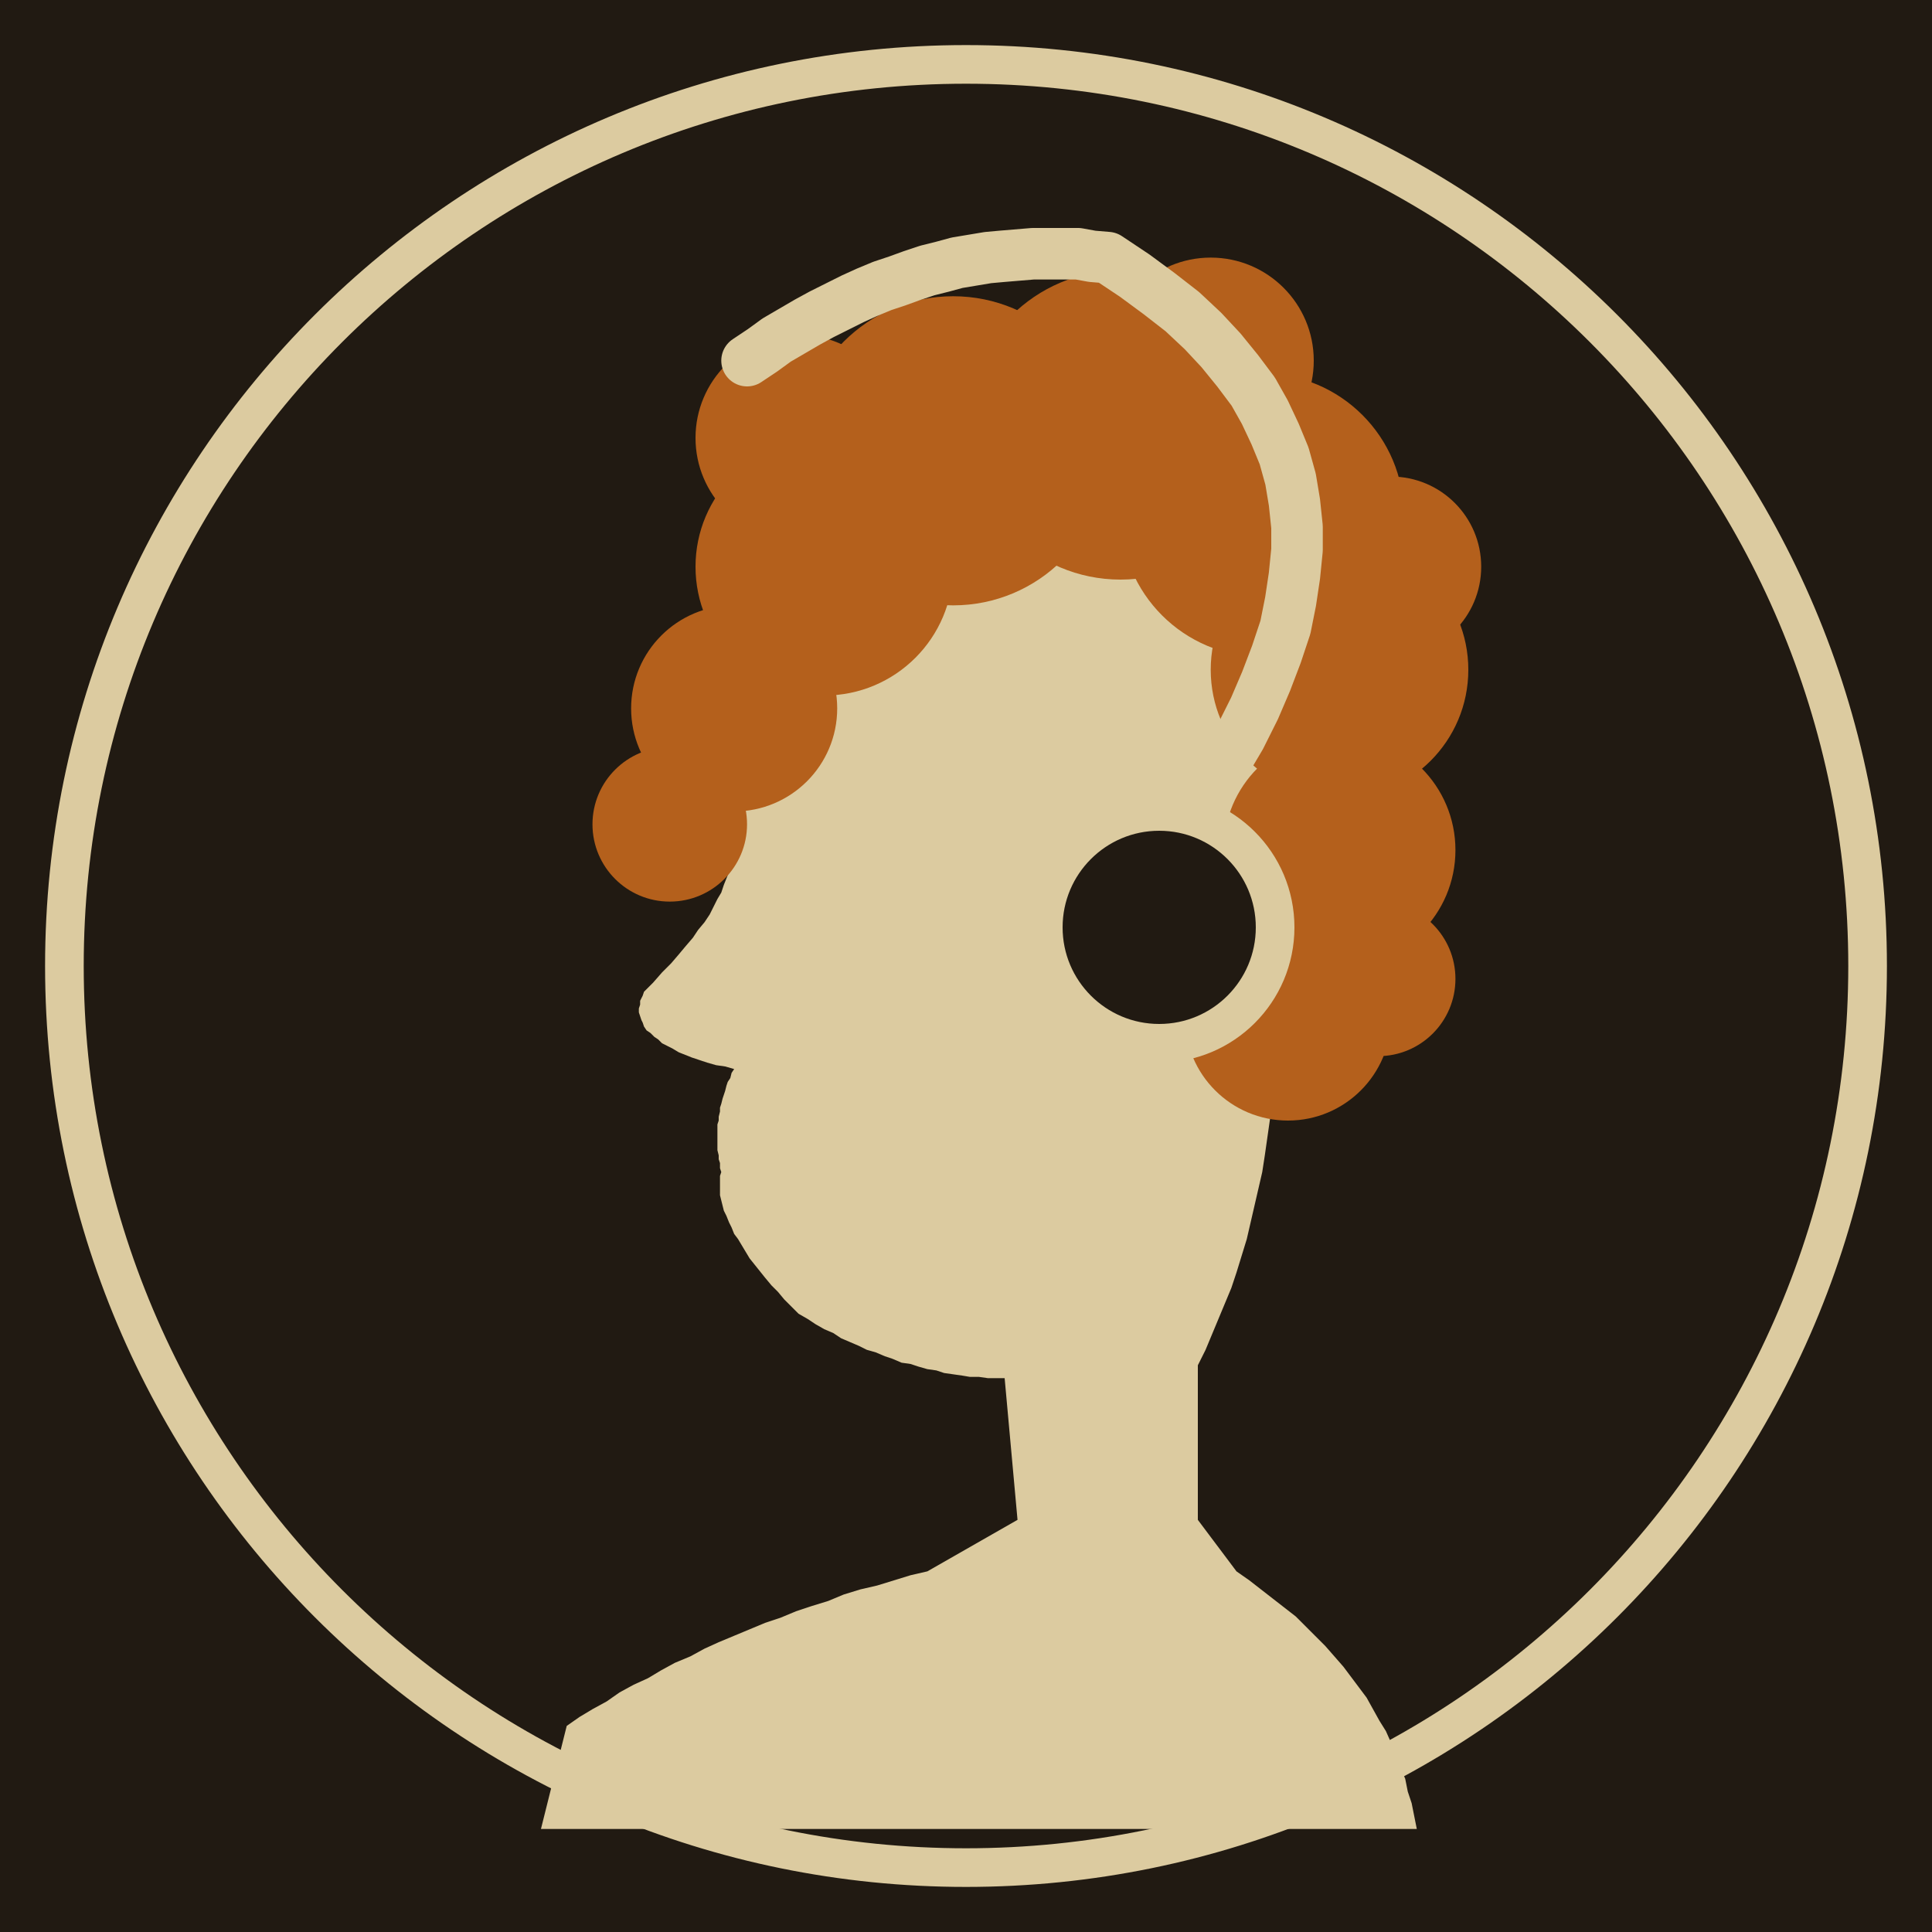
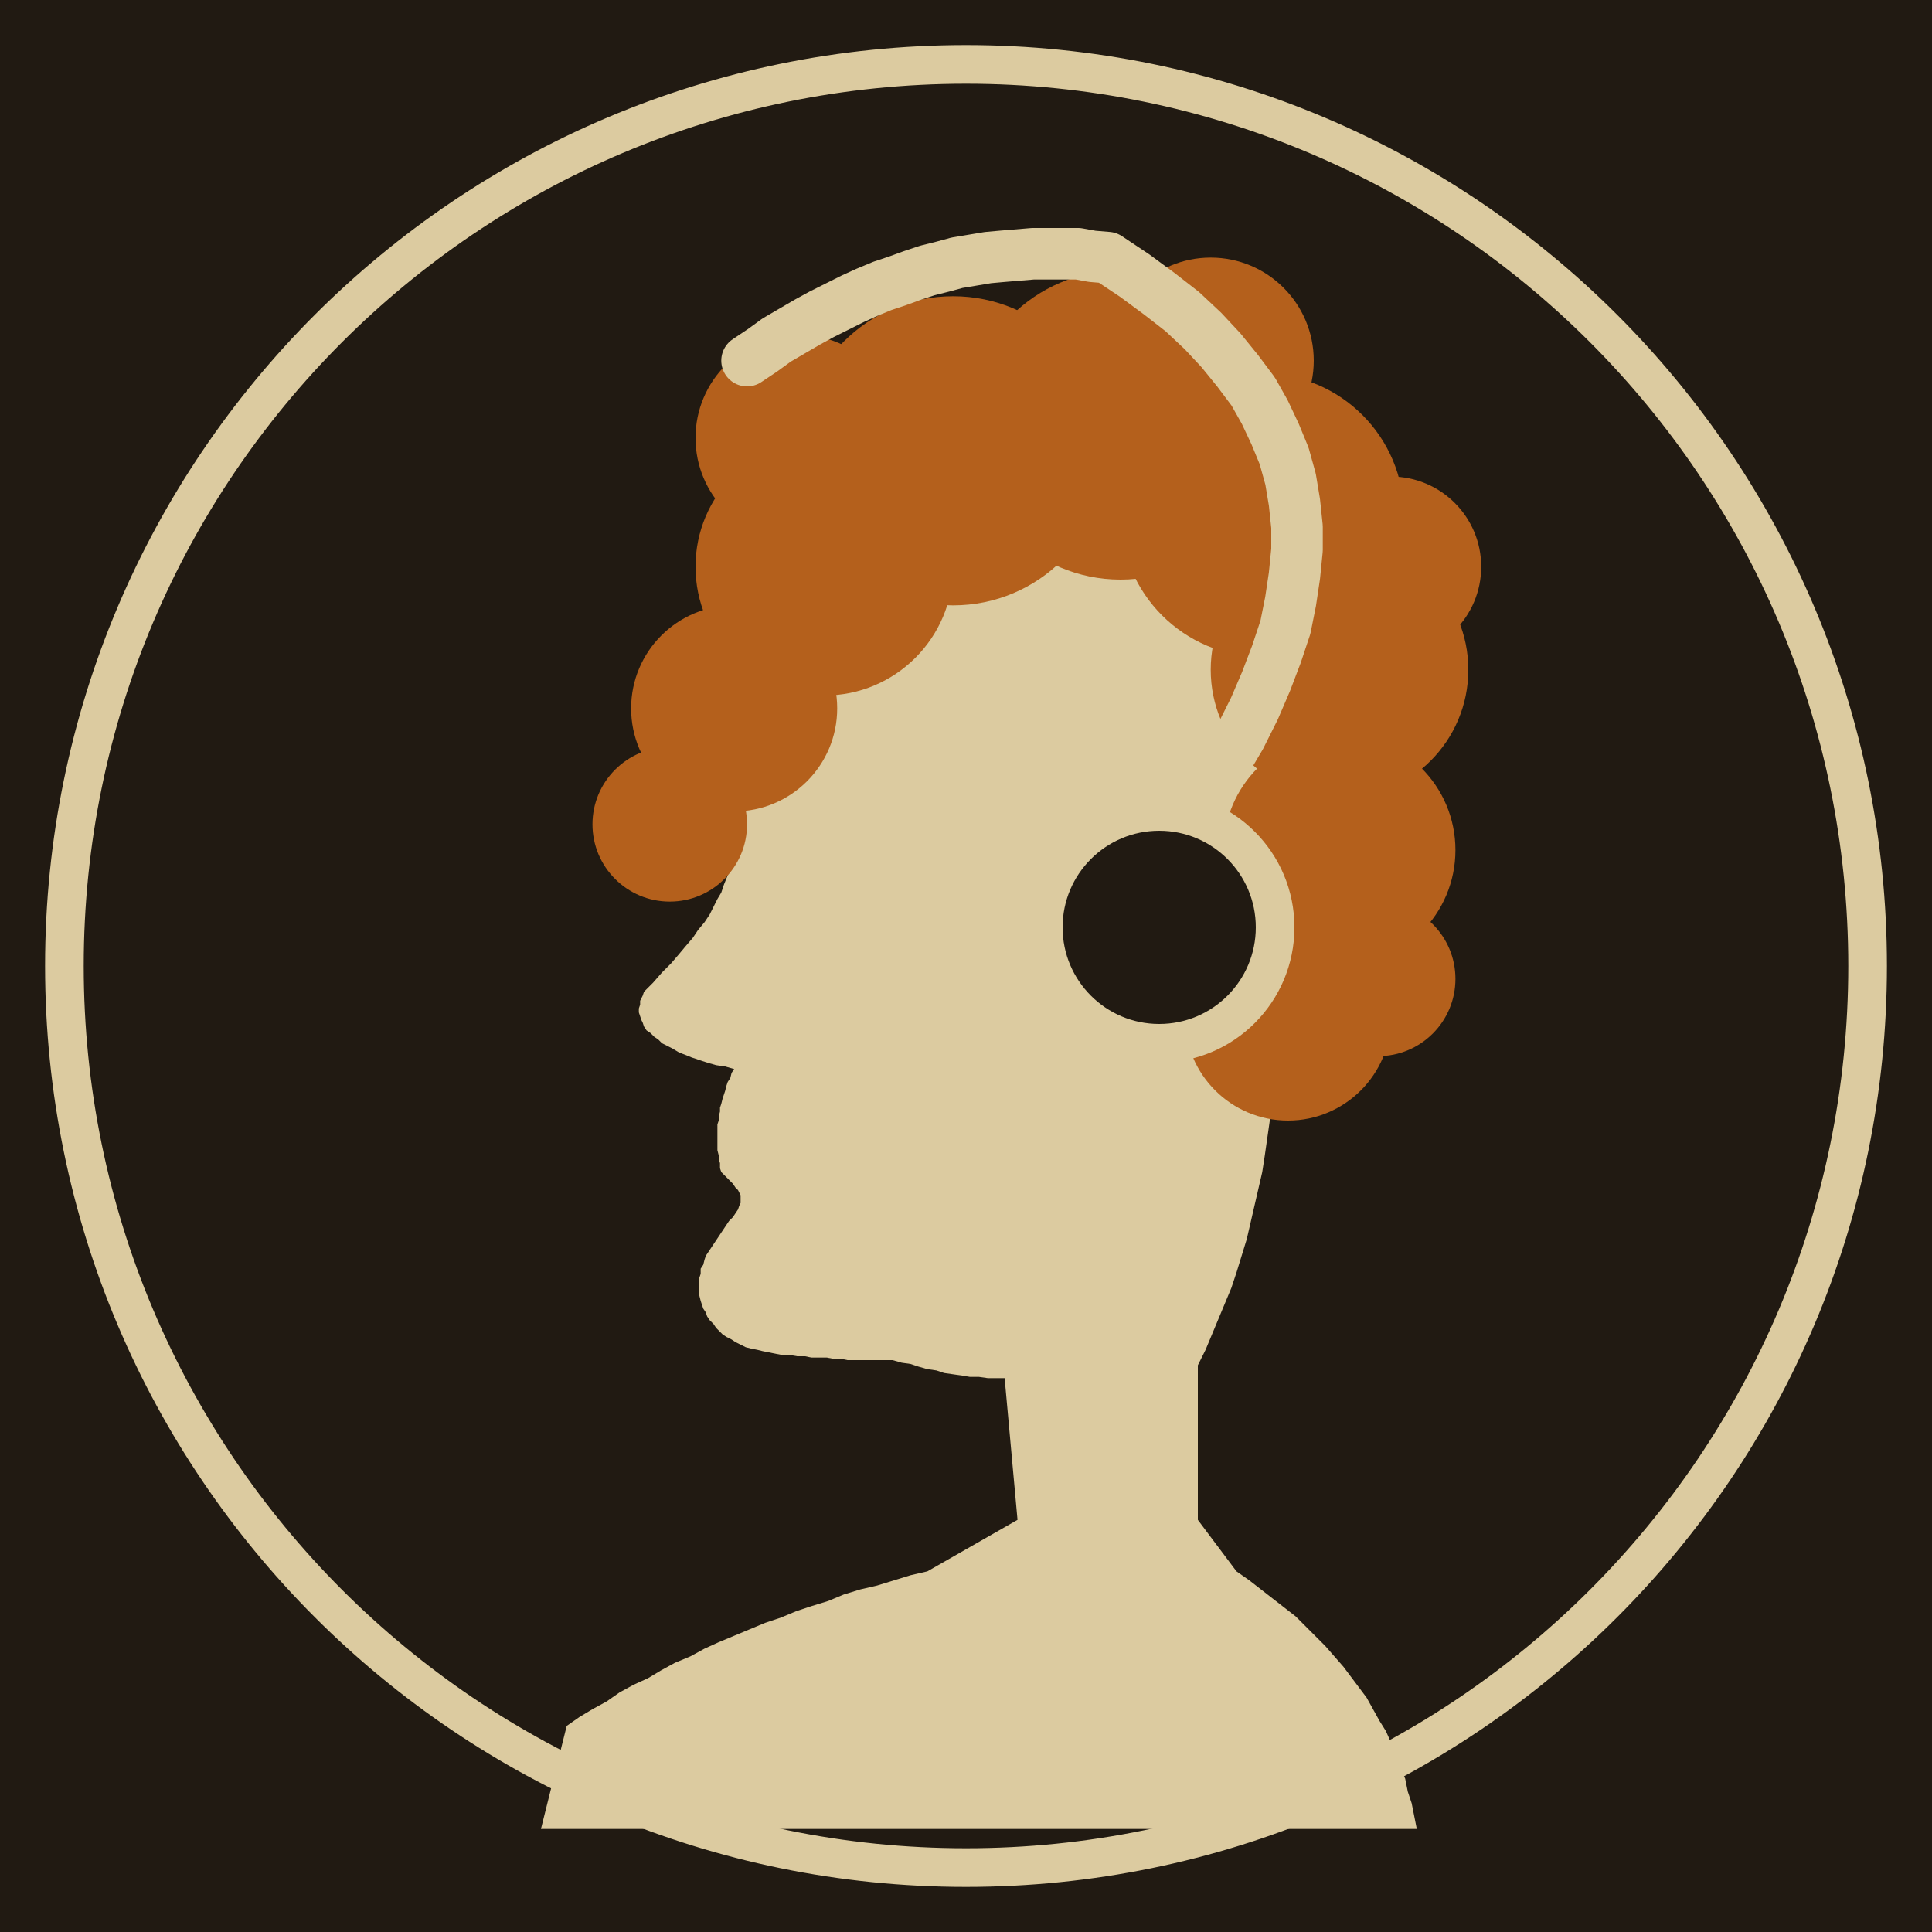
<svg xmlns="http://www.w3.org/2000/svg" viewBox="0 0 150 150">
  <rect width="150" height="150" fill="#211A12" />
  <circle cx="75" cy="75" r="70" fill="none" stroke="#DCCBA0" stroke-width="3" />
-   <polygon points="60.0,50.0 59.8,50.7 59.5,51.3 59.3,52.0 59.1,52.6 58.8,53.2 58.6,53.9 58.4,54.5 58.2,55.1 58.0,55.7 57.8,56.3 57.7,56.9 57.5,57.5 57.3,58.1 57.2,58.7 57.0,59.2 56.9,59.8 56.8,60.3 56.6,60.9 56.5,61.4 56.4,61.9 56.3,62.5 56.2,63.0 56.1,63.5 56.0,64.0 56.2,64.3 56.4,64.7 56.6,65.1 56.7,65.5 56.7,65.9 56.8,66.3 56.7,66.8 56.7,67.2 56.6,67.7 56.4,68.2 56.2,68.7 56.0,69.3 55.7,69.8 55.4,70.4 55.1,71.0 54.7,71.6 54.2,72.2 53.8,72.8 53.2,73.5 52.7,74.1 52.1,74.8 51.4,75.5 50.7,76.3 50.0,77.0 49.9,77.3 49.7,77.7 49.7,78.0 49.6,78.3 49.6,78.6 49.7,78.9 49.8,79.2 49.9,79.4 50.0,79.7 50.2,80.0 50.5,80.2 50.8,80.5 51.1,80.7 51.4,81.0 51.8,81.2 52.2,81.4 52.7,81.7 53.2,81.9 53.7,82.1 54.3,82.3 54.9,82.5 55.6,82.7 56.3,82.8 57.0,83.0 56.8,83.3 56.7,83.7 56.5,84.0 56.4,84.3 56.3,84.7 56.2,85.0 56.1,85.3 56.0,85.7 55.9,86.0 55.9,86.3 55.8,86.7 55.8,87.0 55.7,87.3 55.7,87.7 55.7,88.0 55.7,88.3 55.7,88.7 55.7,89.0 55.7,89.3 55.8,89.7 55.8,90.0 55.9,90.3 55.9,90.7 56.0,91.0 55.9,91.3 55.9,91.7 55.9,92.0 55.9,92.4 55.9,92.8 56.0,93.2 56.1,93.6 56.2,94.0 56.4,94.4 56.6,94.9 56.8,95.3 57.0,95.8 57.3,96.2 57.6,96.7 57.9,97.2 58.2,97.7 58.6,98.2 59.0,98.7 59.4,99.2 59.9,99.8 60.4,100.3 60.9,100.9 61.4,101.4 62.0,102.0 62.7,102.4 63.3,102.8 64.0,103.2 64.7,103.5 65.3,103.9 66.0,104.2 66.7,104.5 67.3,104.8 68.0,105.0 68.7,105.3 69.3,105.5 70.0,105.8 70.7,105.9 71.3,106.1 72.0,106.3 72.7,106.4 73.3,106.6 74.0,106.7 74.7,106.8 75.3,106.9 76.0,106.9 76.7,107.0 77.3,107.0 78.0,107.0 79.0,118.0 72.0,122.0 72.0,122.0 70.7,122.3 69.4,122.7 68.1,123.1 66.8,123.4 65.5,123.8 64.3,124.3 63.0,124.7 61.8,125.1 60.6,125.6 59.4,126.0 58.2,126.5 57.0,127.0 55.8,127.5 54.7,128.0 53.6,128.6 52.4,129.1 51.3,129.7 50.3,130.3 49.2,130.8 48.1,131.4 47.1,132.1 46.0,132.7 45.0,133.3 44.0,134.0 42.0,142.0 110.0,142.0 110.0,142.0 109.8,141.0 109.6,140.0 109.3,139.1 109.1,138.1 108.7,137.2 108.4,136.3 108.0,135.3 107.6,134.4 107.1,133.6 106.6,132.7 106.1,131.8 105.5,131.0 104.9,130.2 104.3,129.4 103.6,128.6 102.9,127.8 102.1,127.0 101.4,126.3 100.6,125.5 99.7,124.8 98.8,124.1 97.9,123.4 97.0,122.7 96.0,122.0 93.0,118.0 93.0,106.0 93.0,106.0 93.6,104.8 94.1,103.6 94.6,102.4 95.1,101.2 95.6,100.0 96.0,98.8 96.4,97.5 96.8,96.2 97.1,94.9 97.4,93.6 97.7,92.3 98.0,91.0 98.2,89.7 98.4,88.3 98.6,86.9 98.8,85.6 98.9,84.2 99.0,82.8 99.1,81.3 99.1,79.9 99.1,78.4 99.1,77.0 99.1,75.5 99.0,74.0 99.1,72.8 99.1,71.7 99.1,70.5 99.1,69.3 99.0,68.2 98.9,67.0 98.8,65.8 98.7,64.7 98.5,63.5 98.3,62.3 98.0,61.2 97.8,60.0 97.4,58.8 97.1,57.7 96.7,56.5 96.3,55.3 95.9,54.2 95.4,53.0 94.9,51.8 94.4,50.7 93.9,49.5 93.3,48.3 92.7,47.2 92.0,46.0 91.3,45.2 90.6,44.4 89.9,43.7 89.2,42.9 88.5,42.3 87.8,41.6 87.0,41.0 86.2,40.4 85.4,39.9 84.6,39.4 83.8,38.9 83.0,38.5 82.2,38.1 81.3,37.7 80.4,37.4 79.6,37.1 78.7,36.9 77.8,36.6 76.8,36.4 75.9,36.3 74.9,36.2 74.0,36.1 73.0,36.0 72.0,36.0 71.2,36.5 70.4,37.0 69.6,37.5 68.9,38.1 68.2,38.6 67.5,39.1 66.8,39.7 66.2,40.2 65.6,40.8 65.1,41.3 64.5,41.9 64.0,42.5 63.5,43.1 63.1,43.7 62.6,44.3 62.2,44.9 61.8,45.5 61.5,46.1 61.2,46.8 60.9,47.4 60.6,48.0 60.4,48.7 60.2,49.3 60.0,50.0" fill="#DCCBA0" />
+   <polygon points="60.0,50.0 59.8,50.7 59.5,51.3 59.3,52.0 59.1,52.6 58.8,53.2 58.6,53.9 58.4,54.5 58.2,55.1 58.0,55.7 57.8,56.3 57.7,56.9 57.5,57.5 57.3,58.1 57.2,58.7 57.0,59.2 56.9,59.8 56.8,60.3 56.6,60.9 56.5,61.4 56.4,61.9 56.3,62.5 56.2,63.0 56.1,63.5 56.0,64.0 56.2,64.3 56.4,64.7 56.6,65.1 56.7,65.5 56.7,65.9 56.8,66.3 56.7,66.8 56.7,67.2 56.6,67.7 56.4,68.2 56.2,68.7 56.0,69.3 55.7,69.8 55.4,70.4 55.1,71.0 54.7,71.6 54.2,72.2 53.8,72.8 53.2,73.5 52.7,74.1 52.1,74.8 51.4,75.5 50.7,76.3 50.0,77.0 49.9,77.3 49.7,77.7 49.7,78.0 49.6,78.3 49.6,78.6 49.7,78.9 49.8,79.2 49.9,79.4 50.0,79.7 50.2,80.0 50.5,80.2 50.8,80.5 51.1,80.7 51.4,81.0 51.8,81.2 52.2,81.4 52.7,81.7 53.2,81.9 53.7,82.1 54.3,82.3 54.9,82.5 55.6,82.7 56.3,82.8 57.0,83.0 56.8,83.3 56.7,83.7 56.5,84.0 56.4,84.3 56.3,84.7 56.2,85.0 56.1,85.3 56.0,85.7 55.9,86.0 55.9,86.3 55.8,86.7 55.8,87.0 55.7,87.3 55.7,87.7 55.7,88.0 55.7,88.3 55.7,88.7 55.7,89.0 55.7,89.3 55.8,89.7 55.8,90.0 55.9,90.3 55.9,90.7 56.0,91.0 56.2,91.2 56.4,91.4 56.6,91.6 56.9,91.9 57.1,92.2 57.3,92.4 57.4,92.6 57.5,92.8 57.5,93.0 57.5,93.2 57.5,93.4 57.4,93.6 57.3,93.9 57.1,94.2 56.9,94.5 56.6,94.8 56.4,95.1 56.2,95.4 56.0,95.7 55.8,96.0 55.6,96.3 55.4,96.6 55.2,96.9 55.0,97.2 54.8,97.5 54.7,97.8 54.6,98.2 54.4,98.5 54.4,98.9 54.3,99.2 54.3,99.5 54.3,99.9 54.3,100.3 54.3,100.6 54.4,101.0 54.5,101.3 54.6,101.6 54.8,101.9 54.9,102.2 55.1,102.5 55.4,102.8 55.6,103.1 55.9,103.4 56.1,103.6 56.4,103.8 56.8,104.0 57.1,104.2 57.5,104.4 57.9,104.6 58.3,104.7 58.8,104.8 59.2,104.9 59.7,105.0 60.2,105.1 60.7,105.2 61.3,105.2 61.9,105.3 62.5,105.3 63.0,105.4 63.6,105.4 64.2,105.4 64.7,105.5 65.3,105.5 65.8,105.6 66.3,105.6 66.8,105.6 67.3,105.6 67.8,105.6 68.2,105.6 68.7,105.6 69.0,105.6 69.3,105.6 70.0,105.8 70.7,105.9 71.3,106.1 72.0,106.3 72.7,106.4 73.3,106.6 74.0,106.7 74.7,106.8 75.3,106.9 76.0,106.9 76.7,107.0 77.3,107.0 78.0,107.0 79.0,118.0 72.0,122.0 72.0,122.0 70.7,122.3 69.4,122.7 68.1,123.1 66.8,123.4 65.5,123.8 64.3,124.3 63.0,124.7 61.8,125.1 60.6,125.6 59.4,126.0 58.2,126.5 57.0,127.0 55.8,127.5 54.7,128.0 53.6,128.6 52.4,129.1 51.3,129.7 50.3,130.3 49.2,130.8 48.1,131.4 47.1,132.1 46.0,132.7 45.0,133.3 44.0,134.0 42.0,142.0 110.0,142.0 110.0,142.0 109.8,141.0 109.6,140.0 109.3,139.1 109.1,138.1 108.7,137.2 108.4,136.3 108.0,135.3 107.6,134.4 107.1,133.6 106.6,132.7 106.1,131.8 105.5,131.0 104.9,130.2 104.3,129.4 103.6,128.6 102.9,127.8 102.1,127.0 101.4,126.3 100.6,125.5 99.7,124.8 98.8,124.1 97.9,123.4 97.0,122.7 96.0,122.0 93.0,118.0 93.0,106.0 93.0,106.0 93.6,104.8 94.1,103.6 94.6,102.4 95.1,101.2 95.6,100.0 96.0,98.8 96.4,97.5 96.8,96.2 97.1,94.9 97.4,93.6 97.7,92.3 98.0,91.0 98.2,89.7 98.4,88.3 98.6,86.9 98.8,85.6 98.9,84.2 99.0,82.8 99.1,81.3 99.1,79.9 99.1,78.4 99.1,77.0 99.1,75.5 99.0,74.0 99.1,72.8 99.1,71.7 99.1,70.5 99.1,69.3 99.0,68.2 98.9,67.0 98.8,65.8 98.7,64.7 98.5,63.5 98.3,62.3 98.0,61.2 97.8,60.0 97.4,58.8 97.1,57.7 96.7,56.5 96.3,55.3 95.9,54.2 95.4,53.0 94.9,51.8 94.4,50.7 93.9,49.5 93.3,48.3 92.7,47.2 92.0,46.0 91.3,45.2 90.6,44.4 89.9,43.7 89.2,42.9 88.5,42.3 87.8,41.6 87.0,41.0 86.2,40.4 85.4,39.9 84.6,39.4 83.8,38.9 83.0,38.5 82.2,38.1 81.3,37.7 80.4,37.4 79.6,37.1 78.7,36.9 77.8,36.6 76.8,36.4 75.9,36.3 74.9,36.2 74.0,36.1 73.0,36.0 72.0,36.0 71.2,36.5 70.4,37.0 69.6,37.5 68.9,38.1 68.2,38.6 67.5,39.1 66.8,39.7 66.2,40.2 65.6,40.8 65.1,41.3 64.5,41.9 64.0,42.5 63.5,43.1 63.1,43.7 62.6,44.3 62.2,44.9 61.8,45.5 61.5,46.1 61.2,46.8 60.9,47.4 60.6,48.0 60.4,48.7 60.2,49.3 60.0,50.0" fill="#DCCBA0" />
  <circle cx="64" cy="44" r="10" fill="#B4601C" />
  <circle cx="74" cy="35" r="12" fill="#B4601C" />
  <circle cx="87" cy="33" r="12" fill="#B4601C" />
  <circle cx="98" cy="40" r="11" fill="#B4601C" />
  <circle cx="104" cy="52" r="10" fill="#B4601C" />
  <circle cx="104" cy="66" r="9" fill="#B4601C" />
  <circle cx="100" cy="79" r="8" fill="#B4601C" />
  <circle cx="57" cy="55" r="8" fill="#B4601C" />
  <circle cx="62" cy="34" r="8" fill="#B4601C" />
  <circle cx="94" cy="28" r="8" fill="#B4601C" />
  <circle cx="108" cy="44" r="7" fill="#B4601C" />
  <circle cx="52" cy="64" r="6" fill="#B4601C" />
  <circle cx="107" cy="76" r="6" fill="#B4601C" />
  <polyline points="92.0,64.0 93.6,61.7 95.0,59.4 96.3,57.2 97.4,55.0 98.3,52.9 99.1,50.8 99.8,48.7 100.2,46.7 100.5,44.7 100.7,42.7 100.7,40.9 100.5,39.0 100.2,37.2 99.7,35.4 99.0,33.7 98.2,32.0 97.3,30.4 96.1,28.8 94.8,27.2 93.4,25.7 91.8,24.2 90.0,22.8 88.1,21.4 86.0,20.0 84.8,19.9 83.7,19.7 82.5,19.7 81.3,19.7 80.2,19.7 79.0,19.8 77.8,19.9 76.7,20.0 75.5,20.2 74.3,20.4 73.2,20.7 72.0,21.0 70.8,21.4 69.7,21.8 68.5,22.2 67.3,22.7 66.2,23.2 65.0,23.8 63.8,24.4 62.7,25.0 61.5,25.7 60.3,26.4 59.2,27.2 58.0,28.0" fill="none" stroke="#DCCBA0" stroke-width="4" stroke-linecap="round" stroke-linejoin="round" />
  <circle cx="90" cy="72" r="9" fill="#211A12" />
  <circle cx="90" cy="72" r="9" fill="none" stroke="#DCCBA0" stroke-width="3" />
</svg>
